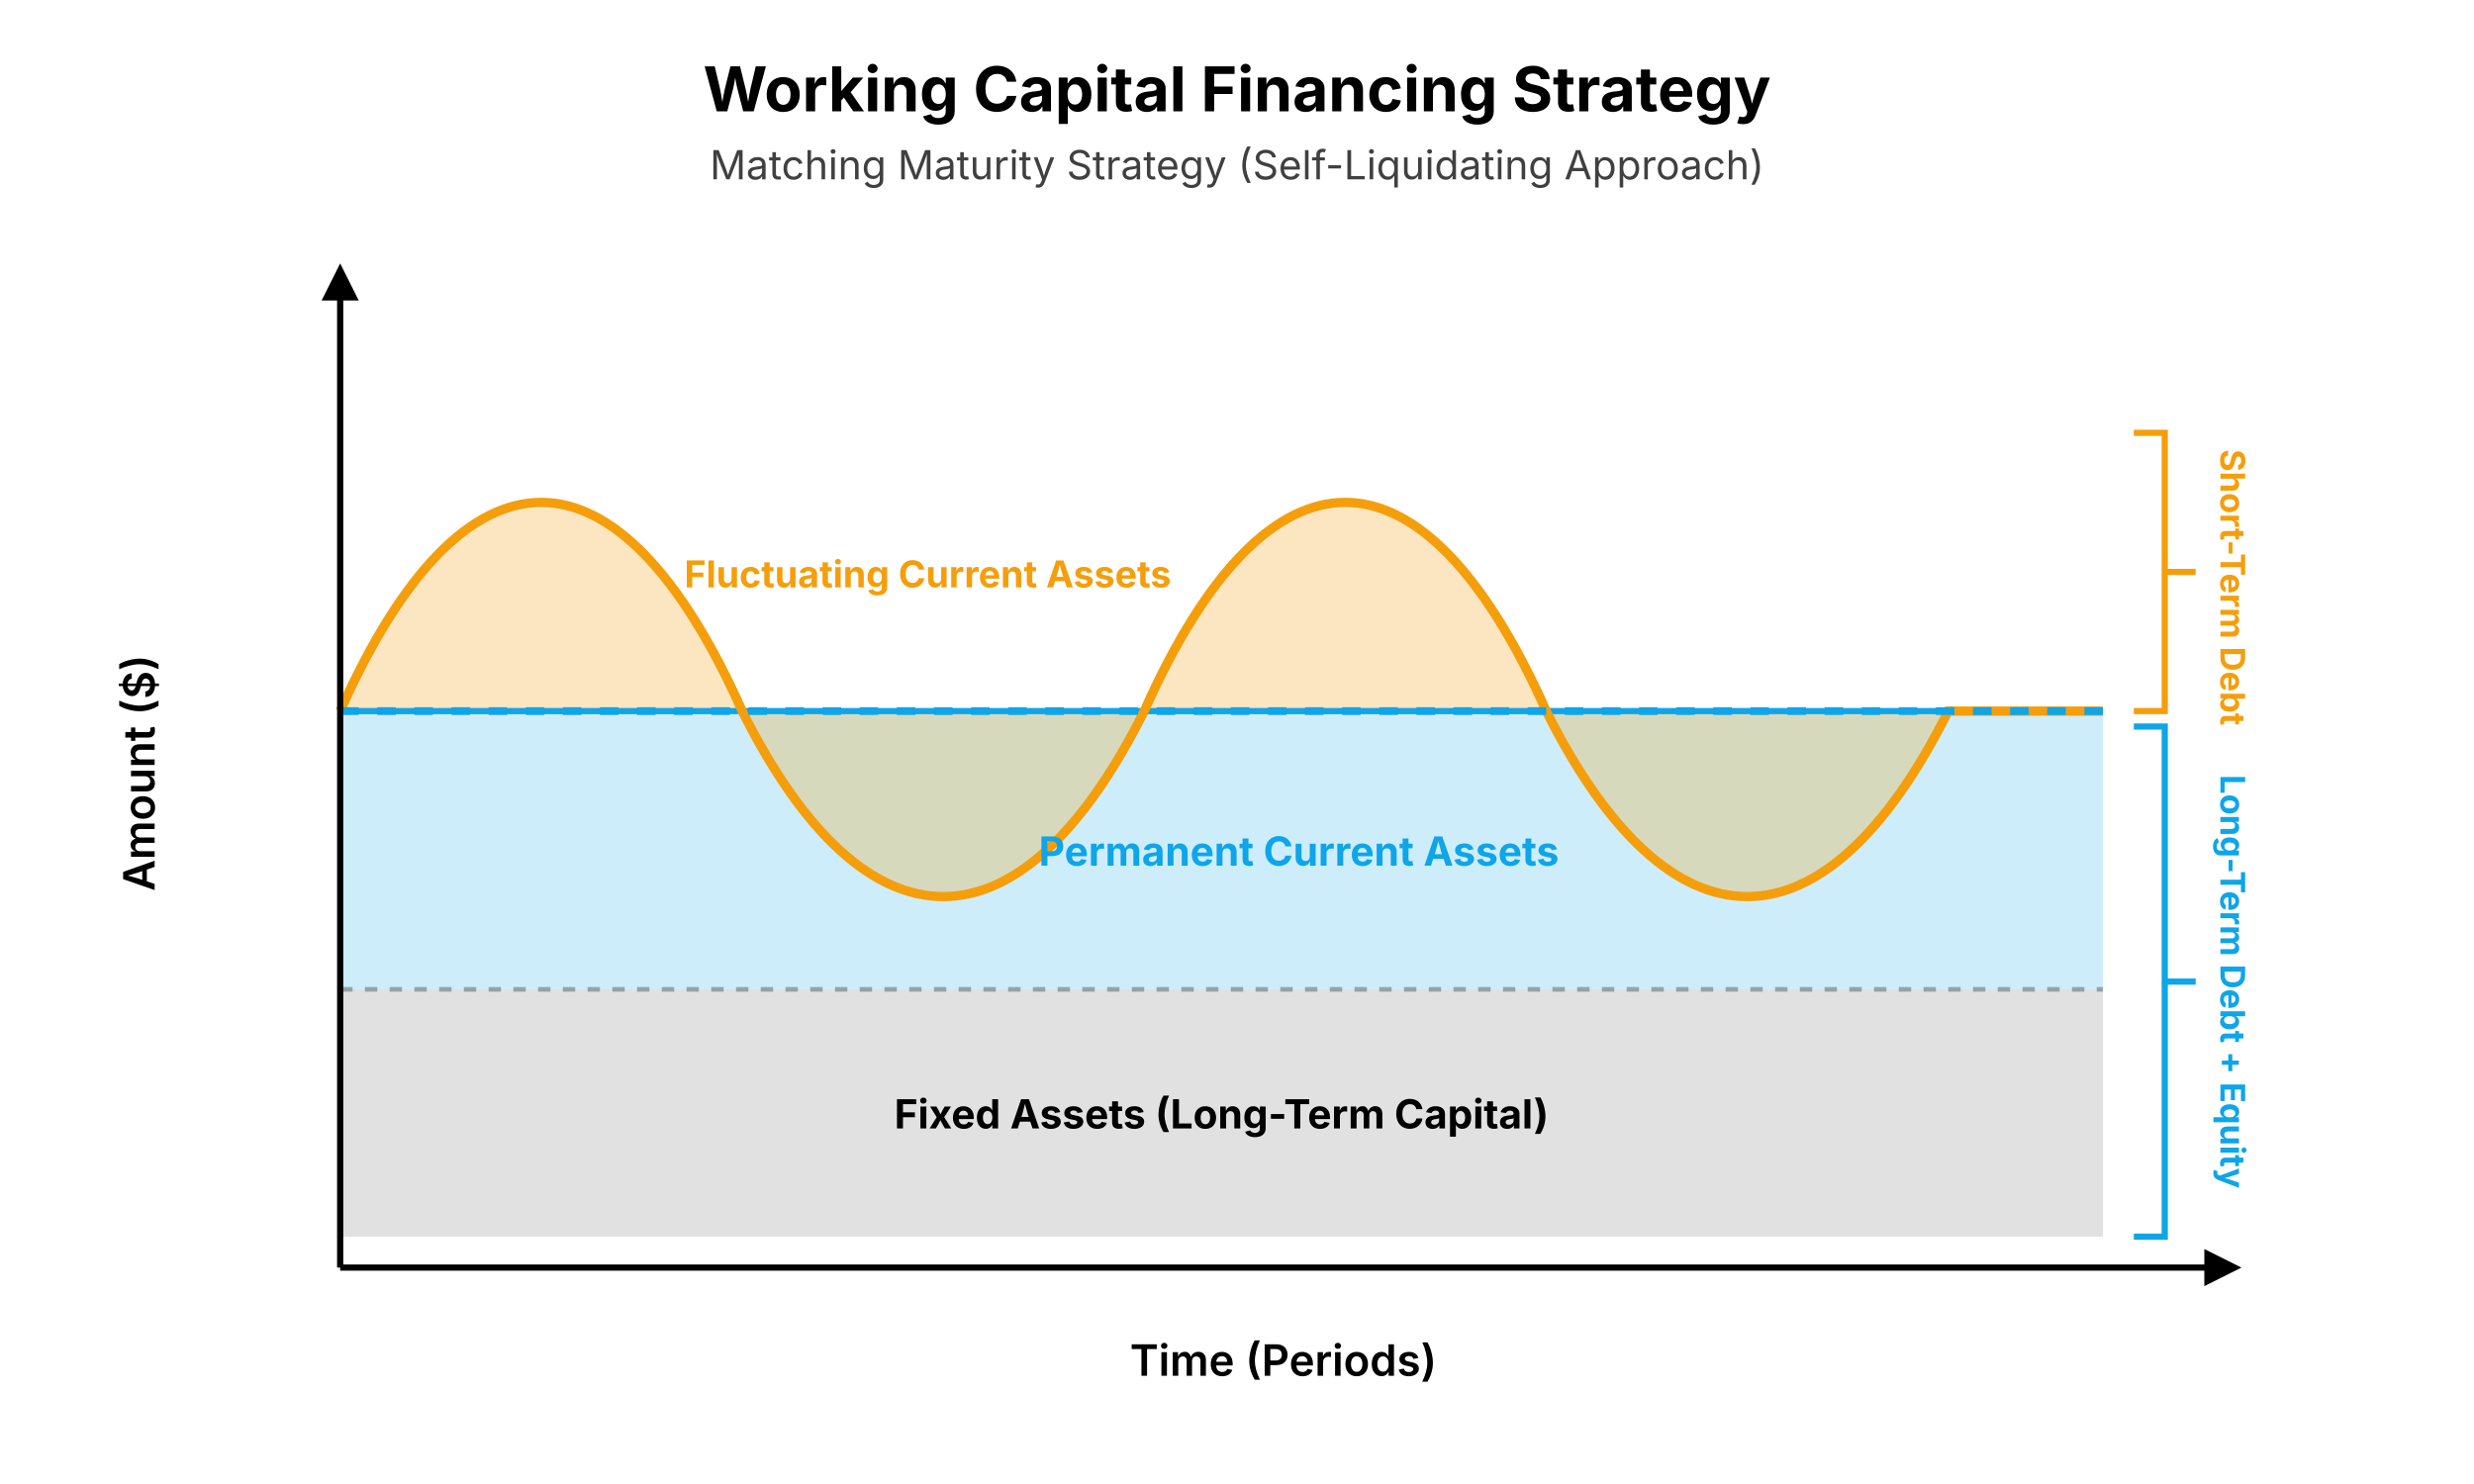
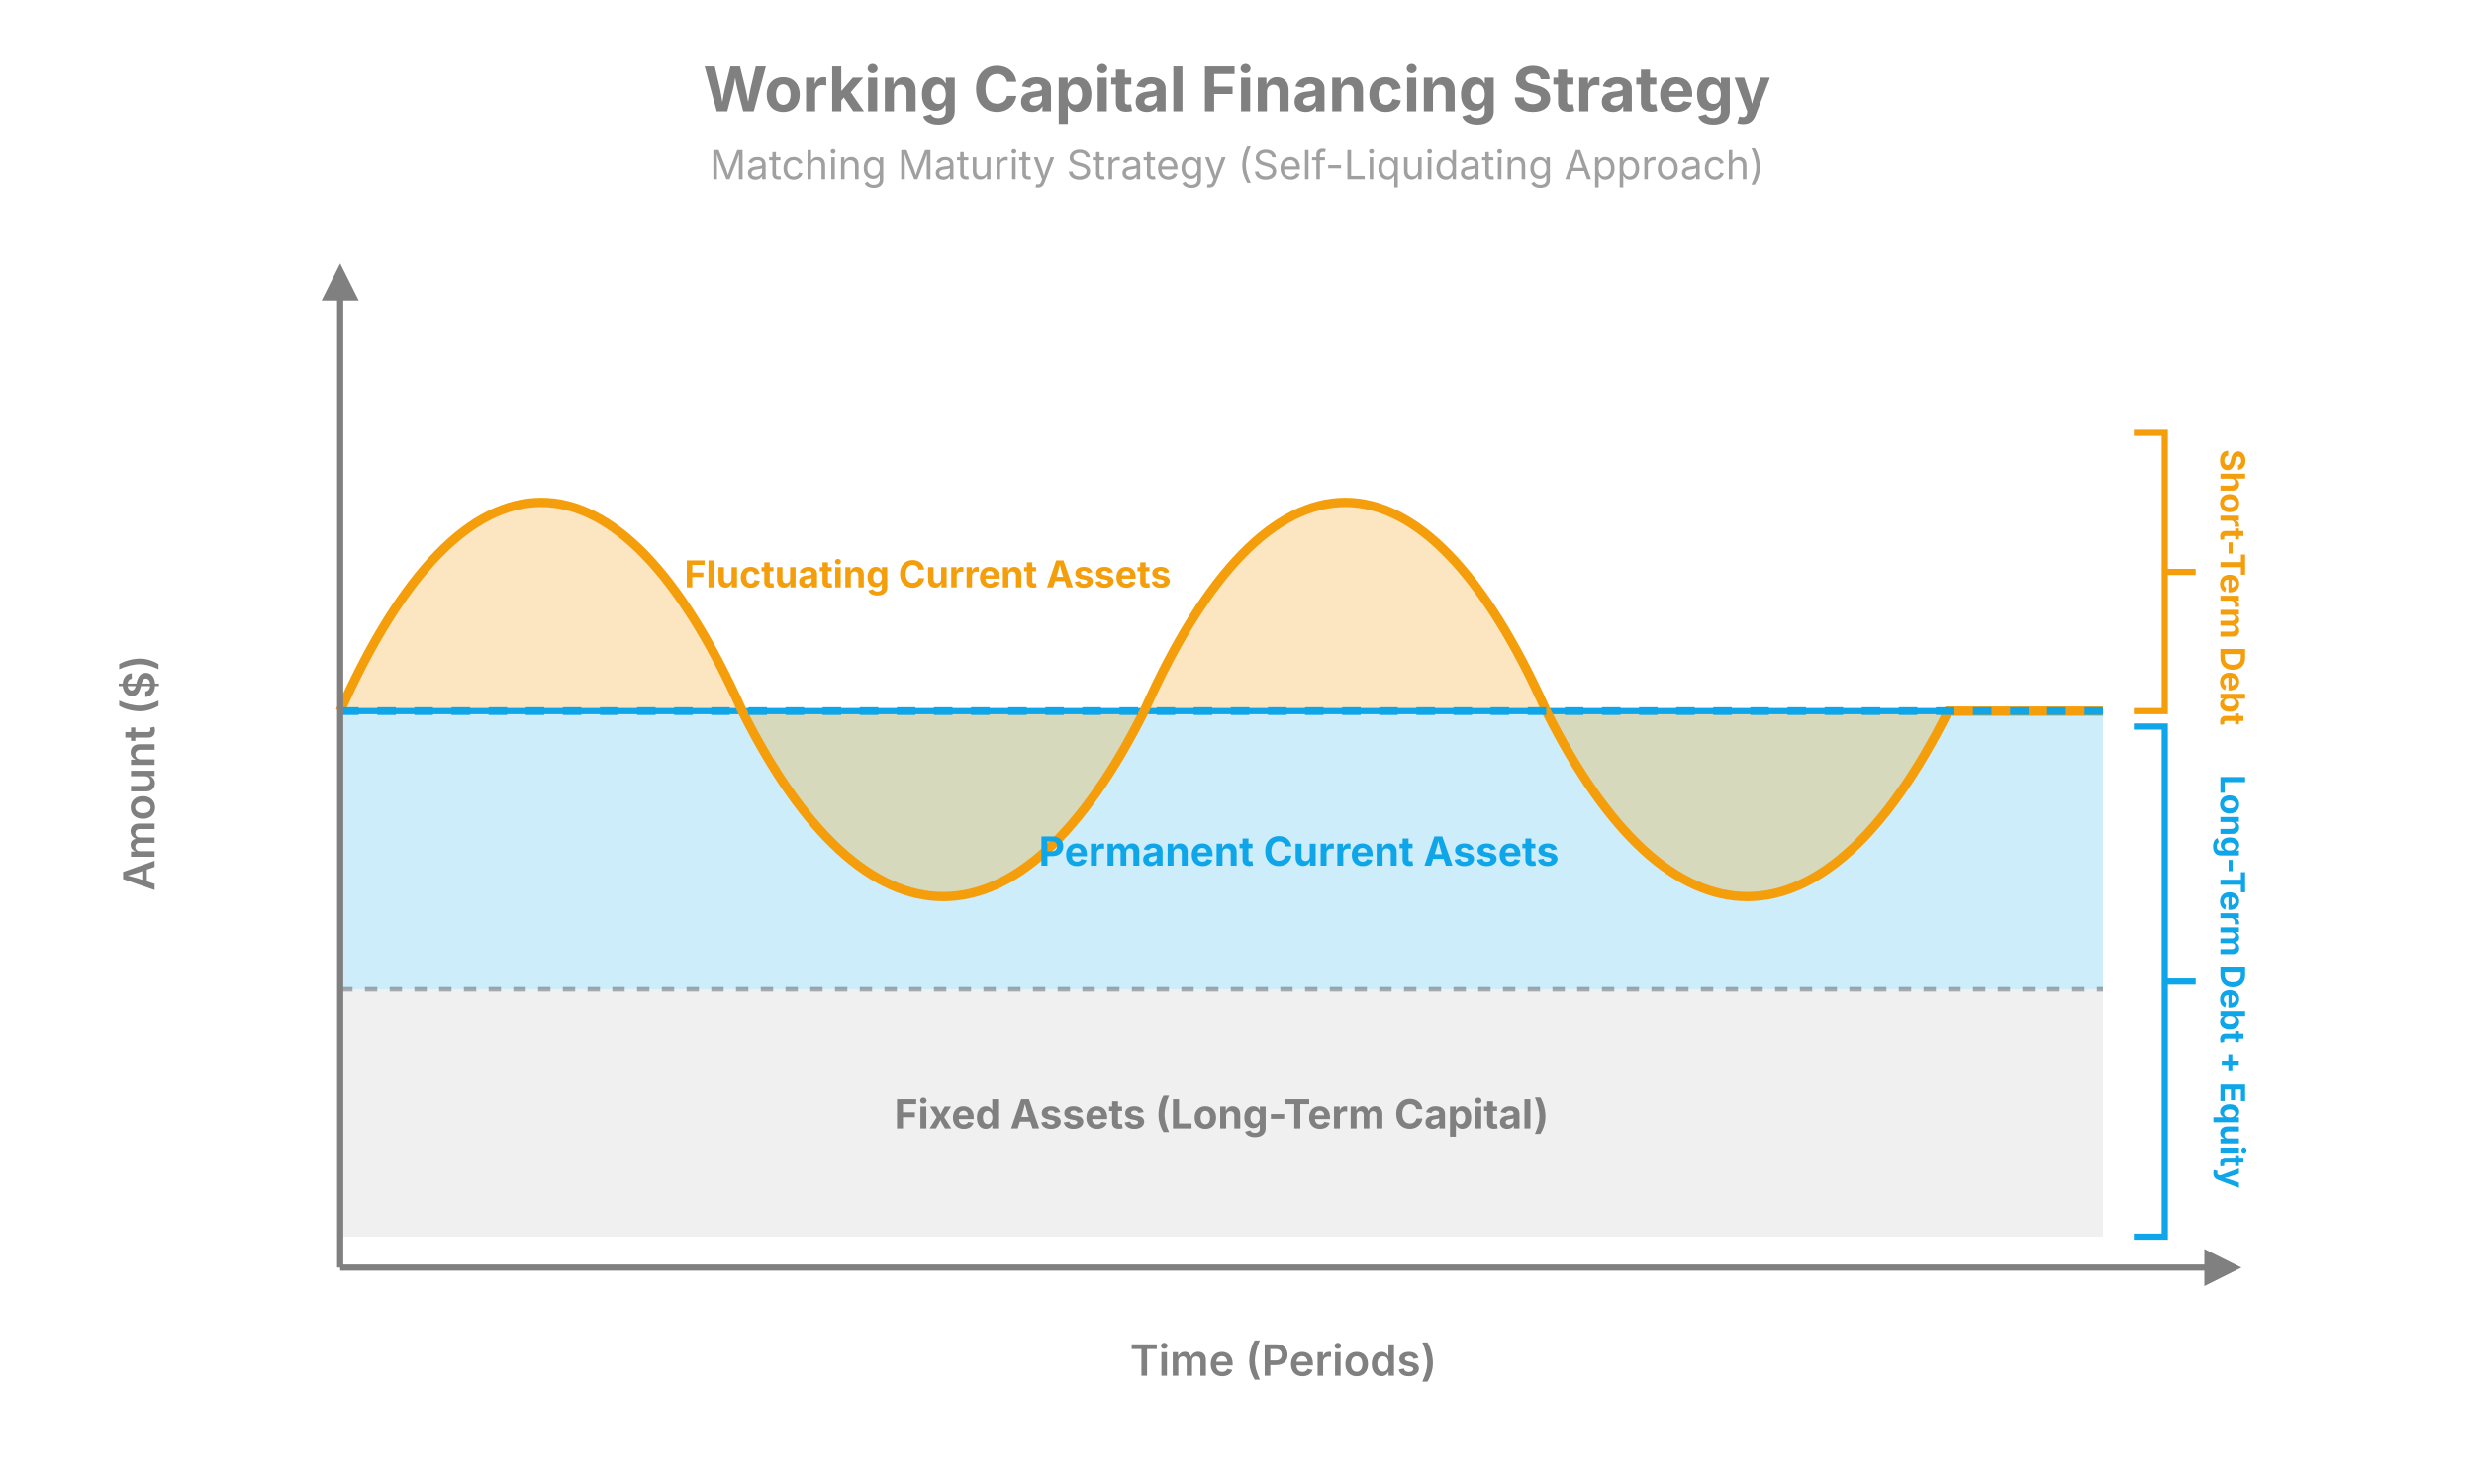
<svg xmlns="http://www.w3.org/2000/svg" viewBox="0 0 800 480" width="100%" height="100%" style="font-family: system-ui, -apple-system, sans-serif;">
  <defs>
    <marker id="arrow2" viewBox="0 0 10 10" refX="6" refY="5" markerWidth="6" markerHeight="6" orient="auto-start-reverse">
-       <path d="M 0 0 L 10 5 L 0 10 z" fill="currentColor" />
+       <path d="M 0 0 L 10 5 L 0 10 z" fill="grey" />
    </marker>
  </defs>
-   <text x="400" y="36" text-anchor="middle" font-size="20" font-weight="700" fill="currentColor">Working Capital Financing Strategy</text>
-   <text x="400" y="58" text-anchor="middle" font-size="13" fill="currentColor" opacity="0.75">Matching Maturity Strategy (Self-Liquidating Approach)</text>
-   <rect x="110" y="320" width="570" height="80" fill="currentColor" fill-opacity="0.12" />
+   <text x="400" y="36" text-anchor="middle" font-size="20" font-weight="700" fill="grey">Working Capital Financing Strategy</text>
+   <text x="400" y="58" text-anchor="middle" font-size="13" fill="grey" opacity="0.75">Matching Maturity Strategy (Self-Liquidating Approach)</text>
+   <rect x="110" y="320" width="570" height="80" fill="grey" fill-opacity="0.12" />
  <rect x="110" y="230" width="570" height="90" fill="#0ea5e9" fill-opacity="0.2" />
  <path d="M 110 230 C 150 140, 200 140, 240 230 C 280 310, 330 310, 370 230 C 410 140, 460 140, 500 230 C 540 310, 590 310, 630 230 L 680 230 L 110 230 Z" fill="#f59e0b" fill-opacity="0.25" />
  <line x1="110" y1="320" x2="680" y2="320" stroke="currentColor" stroke-opacity="0.3" stroke-width="1.5" stroke-dasharray="4 4" />
  <line x1="110" y1="230" x2="680" y2="230" stroke="#0ea5e9" stroke-width="2" />
  <path d="M 110 230 C 150 140, 200 140, 240 230 C 280 310, 330 310, 370 230 C 410 140, 460 140, 500 230 C 540 310, 590 310, 630 230 L 680 230" fill="none" stroke="#f59e0b" stroke-width="3" />
  <line x1="110" y1="230" x2="680" y2="230" stroke="#0ea5e9" stroke-width="2.5" stroke-dasharray="6 6" />
-   <line x1="110" y1="410" x2="110" y2="90" stroke="currentColor" stroke-width="2" marker-end="url(#arrow2)" />
-   <line x1="110" y1="410" x2="720" y2="410" stroke="currentColor" stroke-width="2" marker-end="url(#arrow2)" />
-   <text x="50" y="250" font-size="14" font-weight="600" fill="currentColor" transform="rotate(-90 50 250)" text-anchor="middle">Amount ($)</text>
-   <text x="415" y="445" font-size="14" font-weight="600" fill="currentColor" text-anchor="middle">Time (Periods)</text>
-   <text x="395" y="365" font-size="13" font-weight="700" fill="currentColor" text-anchor="middle">Fixed Assets (Long-Term Capital)</text>
+   <line x1="110" y1="410" x2="110" y2="90" stroke="grey" stroke-width="2" marker-end="url(#arrow2)" />
+   <line x1="110" y1="410" x2="720" y2="410" stroke="grey" stroke-width="2" marker-end="url(#arrow2)" />
+   <text x="50" y="250" font-size="14" font-weight="600" fill="grey" transform="rotate(-90 50 250)" text-anchor="middle">Amount ($)</text>
+   <text x="415" y="445" font-size="14" font-weight="600" fill="grey" text-anchor="middle">Time (Periods)</text>
+   <text x="395" y="365" font-size="13" font-weight="700" fill="grey" text-anchor="middle">Fixed Assets (Long-Term Capital)</text>
  <text x="420" y="280" font-size="13" font-weight="700" fill="#0ea5e9" text-anchor="middle">Permanent Current Assets</text>
  <text x="300" y="190" font-size="12" font-weight="700" fill="#f59e0b" text-anchor="middle">Fluctuating Current Assets</text>
  <g transform="translate(690, 140)">
    <path d="M 0 0 L 10 0 L 10 45 L 20 45 L 10 45 L 10 90 L 0 90" fill="none" stroke="#f59e0b" stroke-width="2" />
    <text x="28" y="50" font-size="11" font-weight="700" fill="#f59e0b" transform="rotate(90 28 50)" text-anchor="middle">Short-Term Debt</text>
  </g>
  <g transform="translate(690, 235)">
    <path d="M 0 0 L 10 0 L 10 82.5 L 20 82.5 L 10 82.5 L 10 165 L 0 165" fill="none" stroke="#0ea5e9" stroke-width="2" />
    <text x="28" y="82.5" font-size="11" font-weight="700" fill="#0ea5e9" transform="rotate(90 28 82.5)" text-anchor="middle">Long-Term Debt + Equity</text>
  </g>
</svg>
